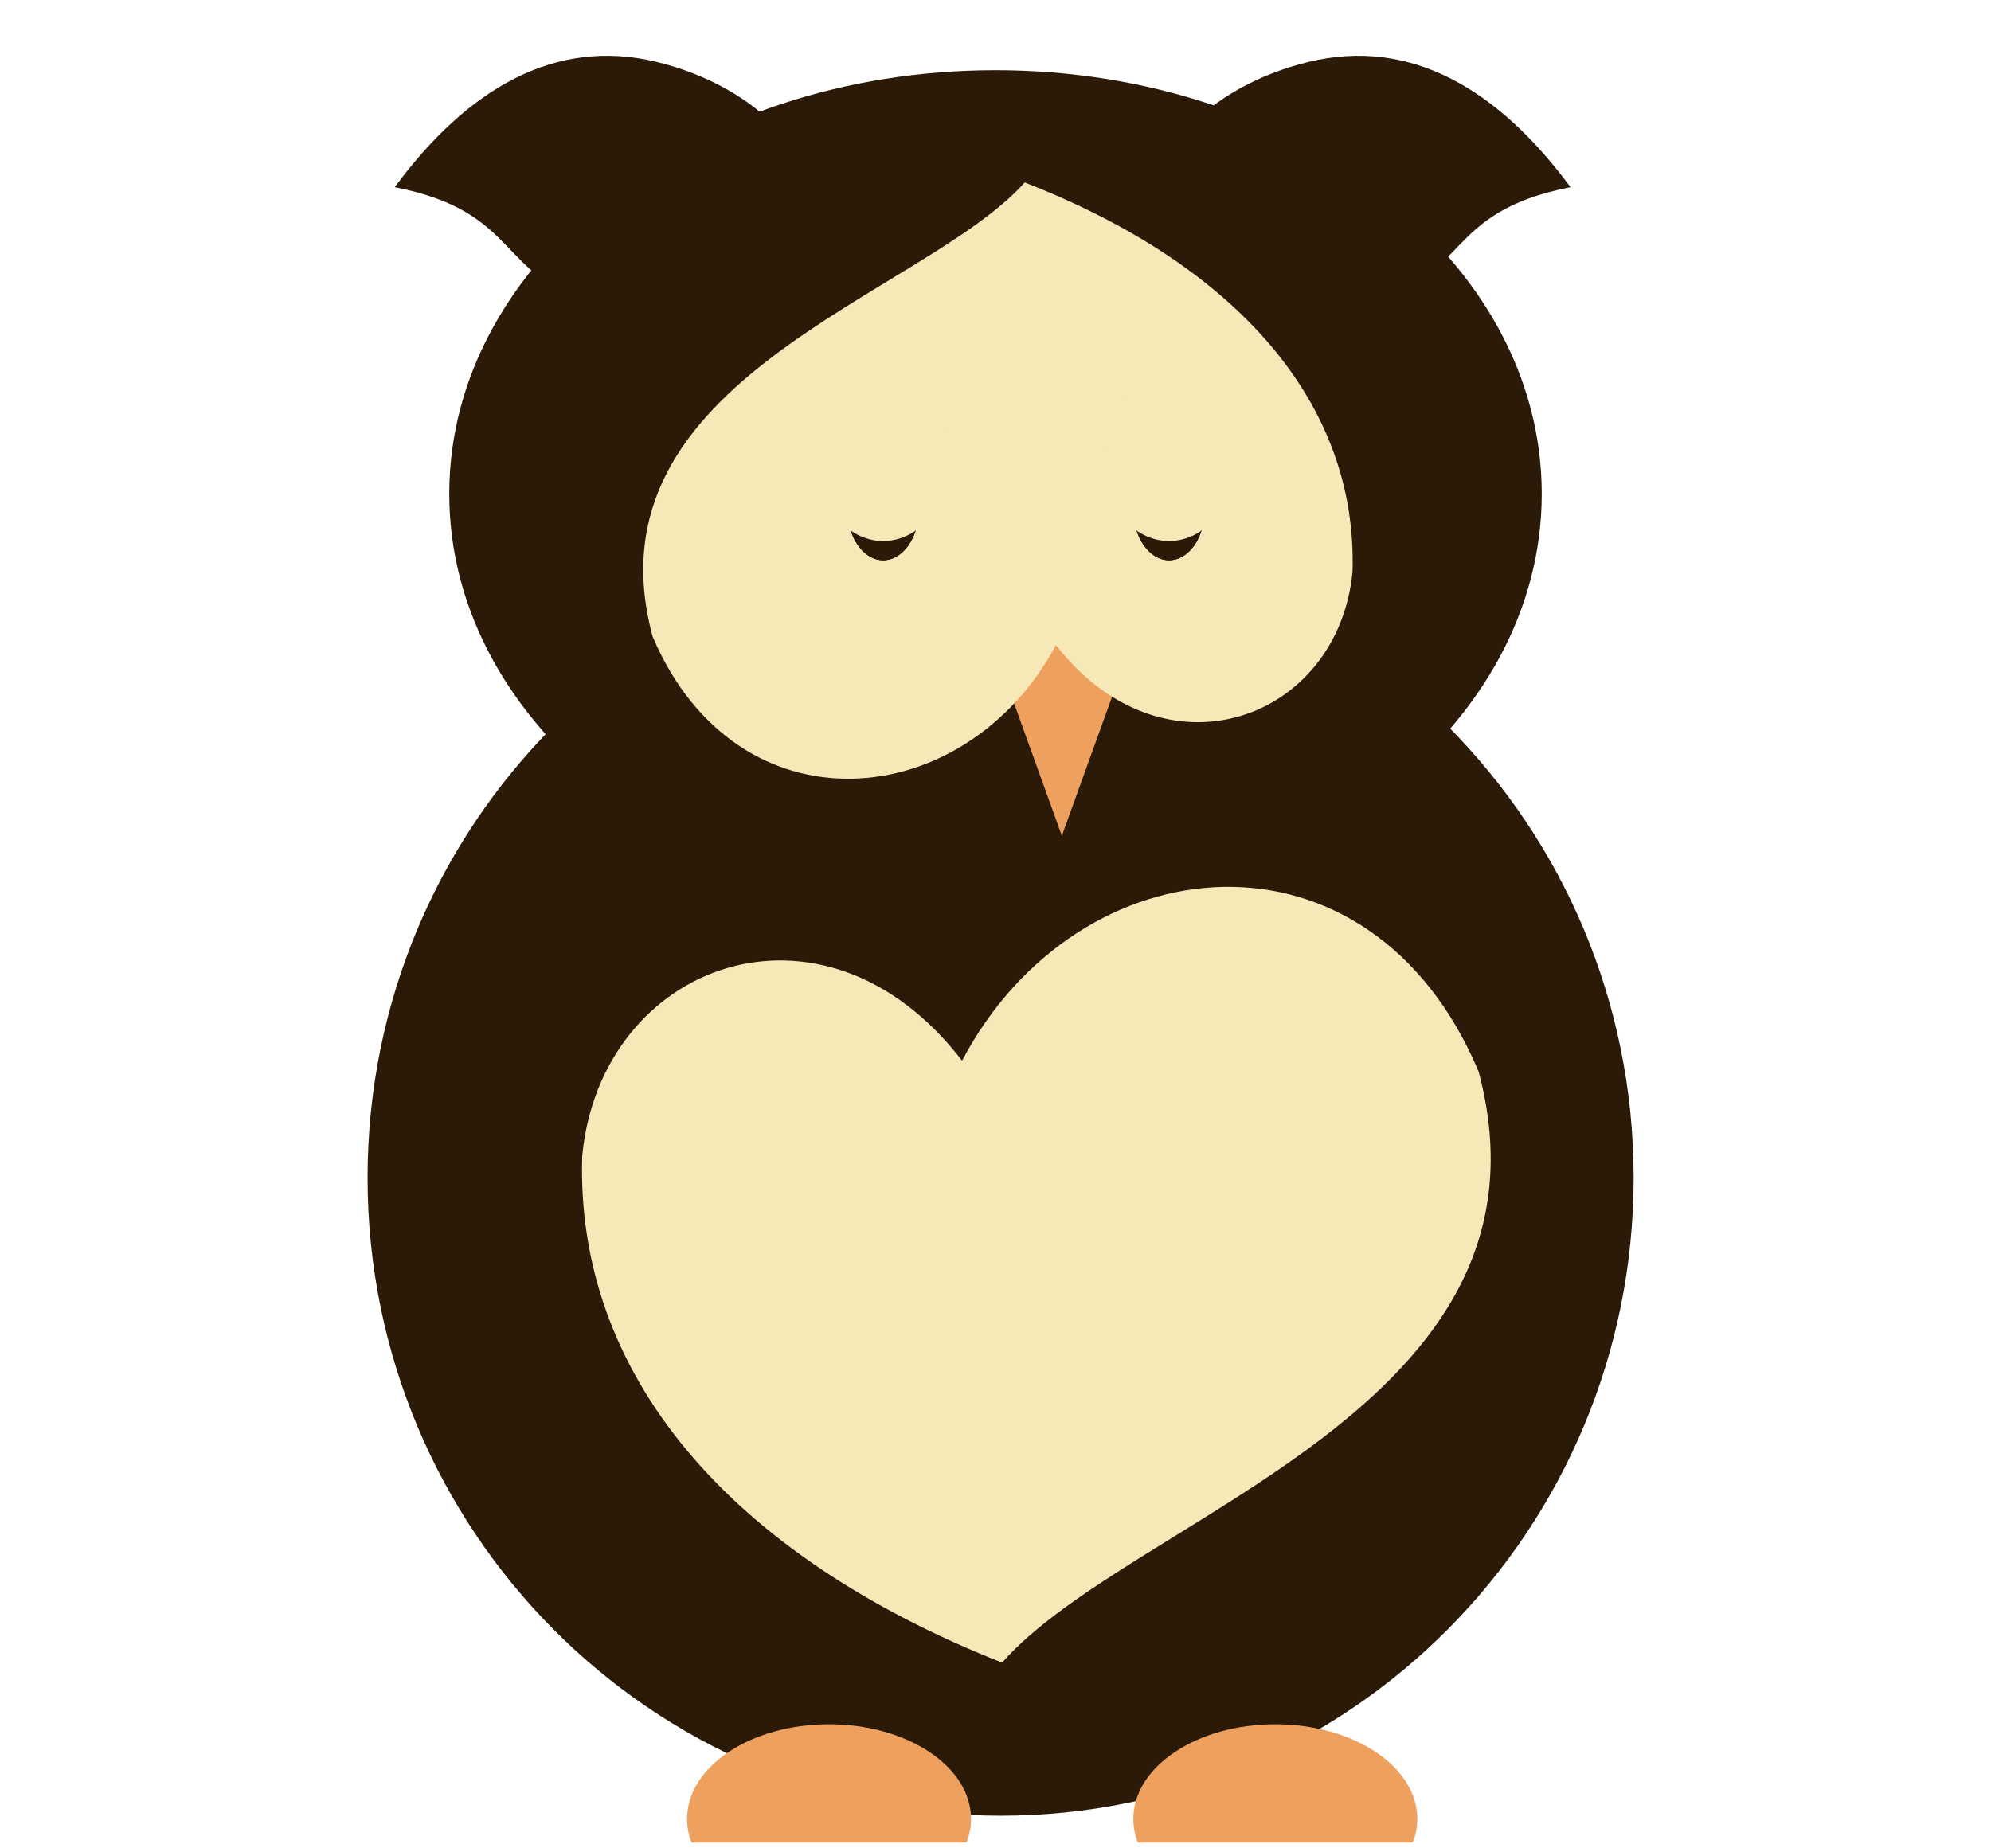
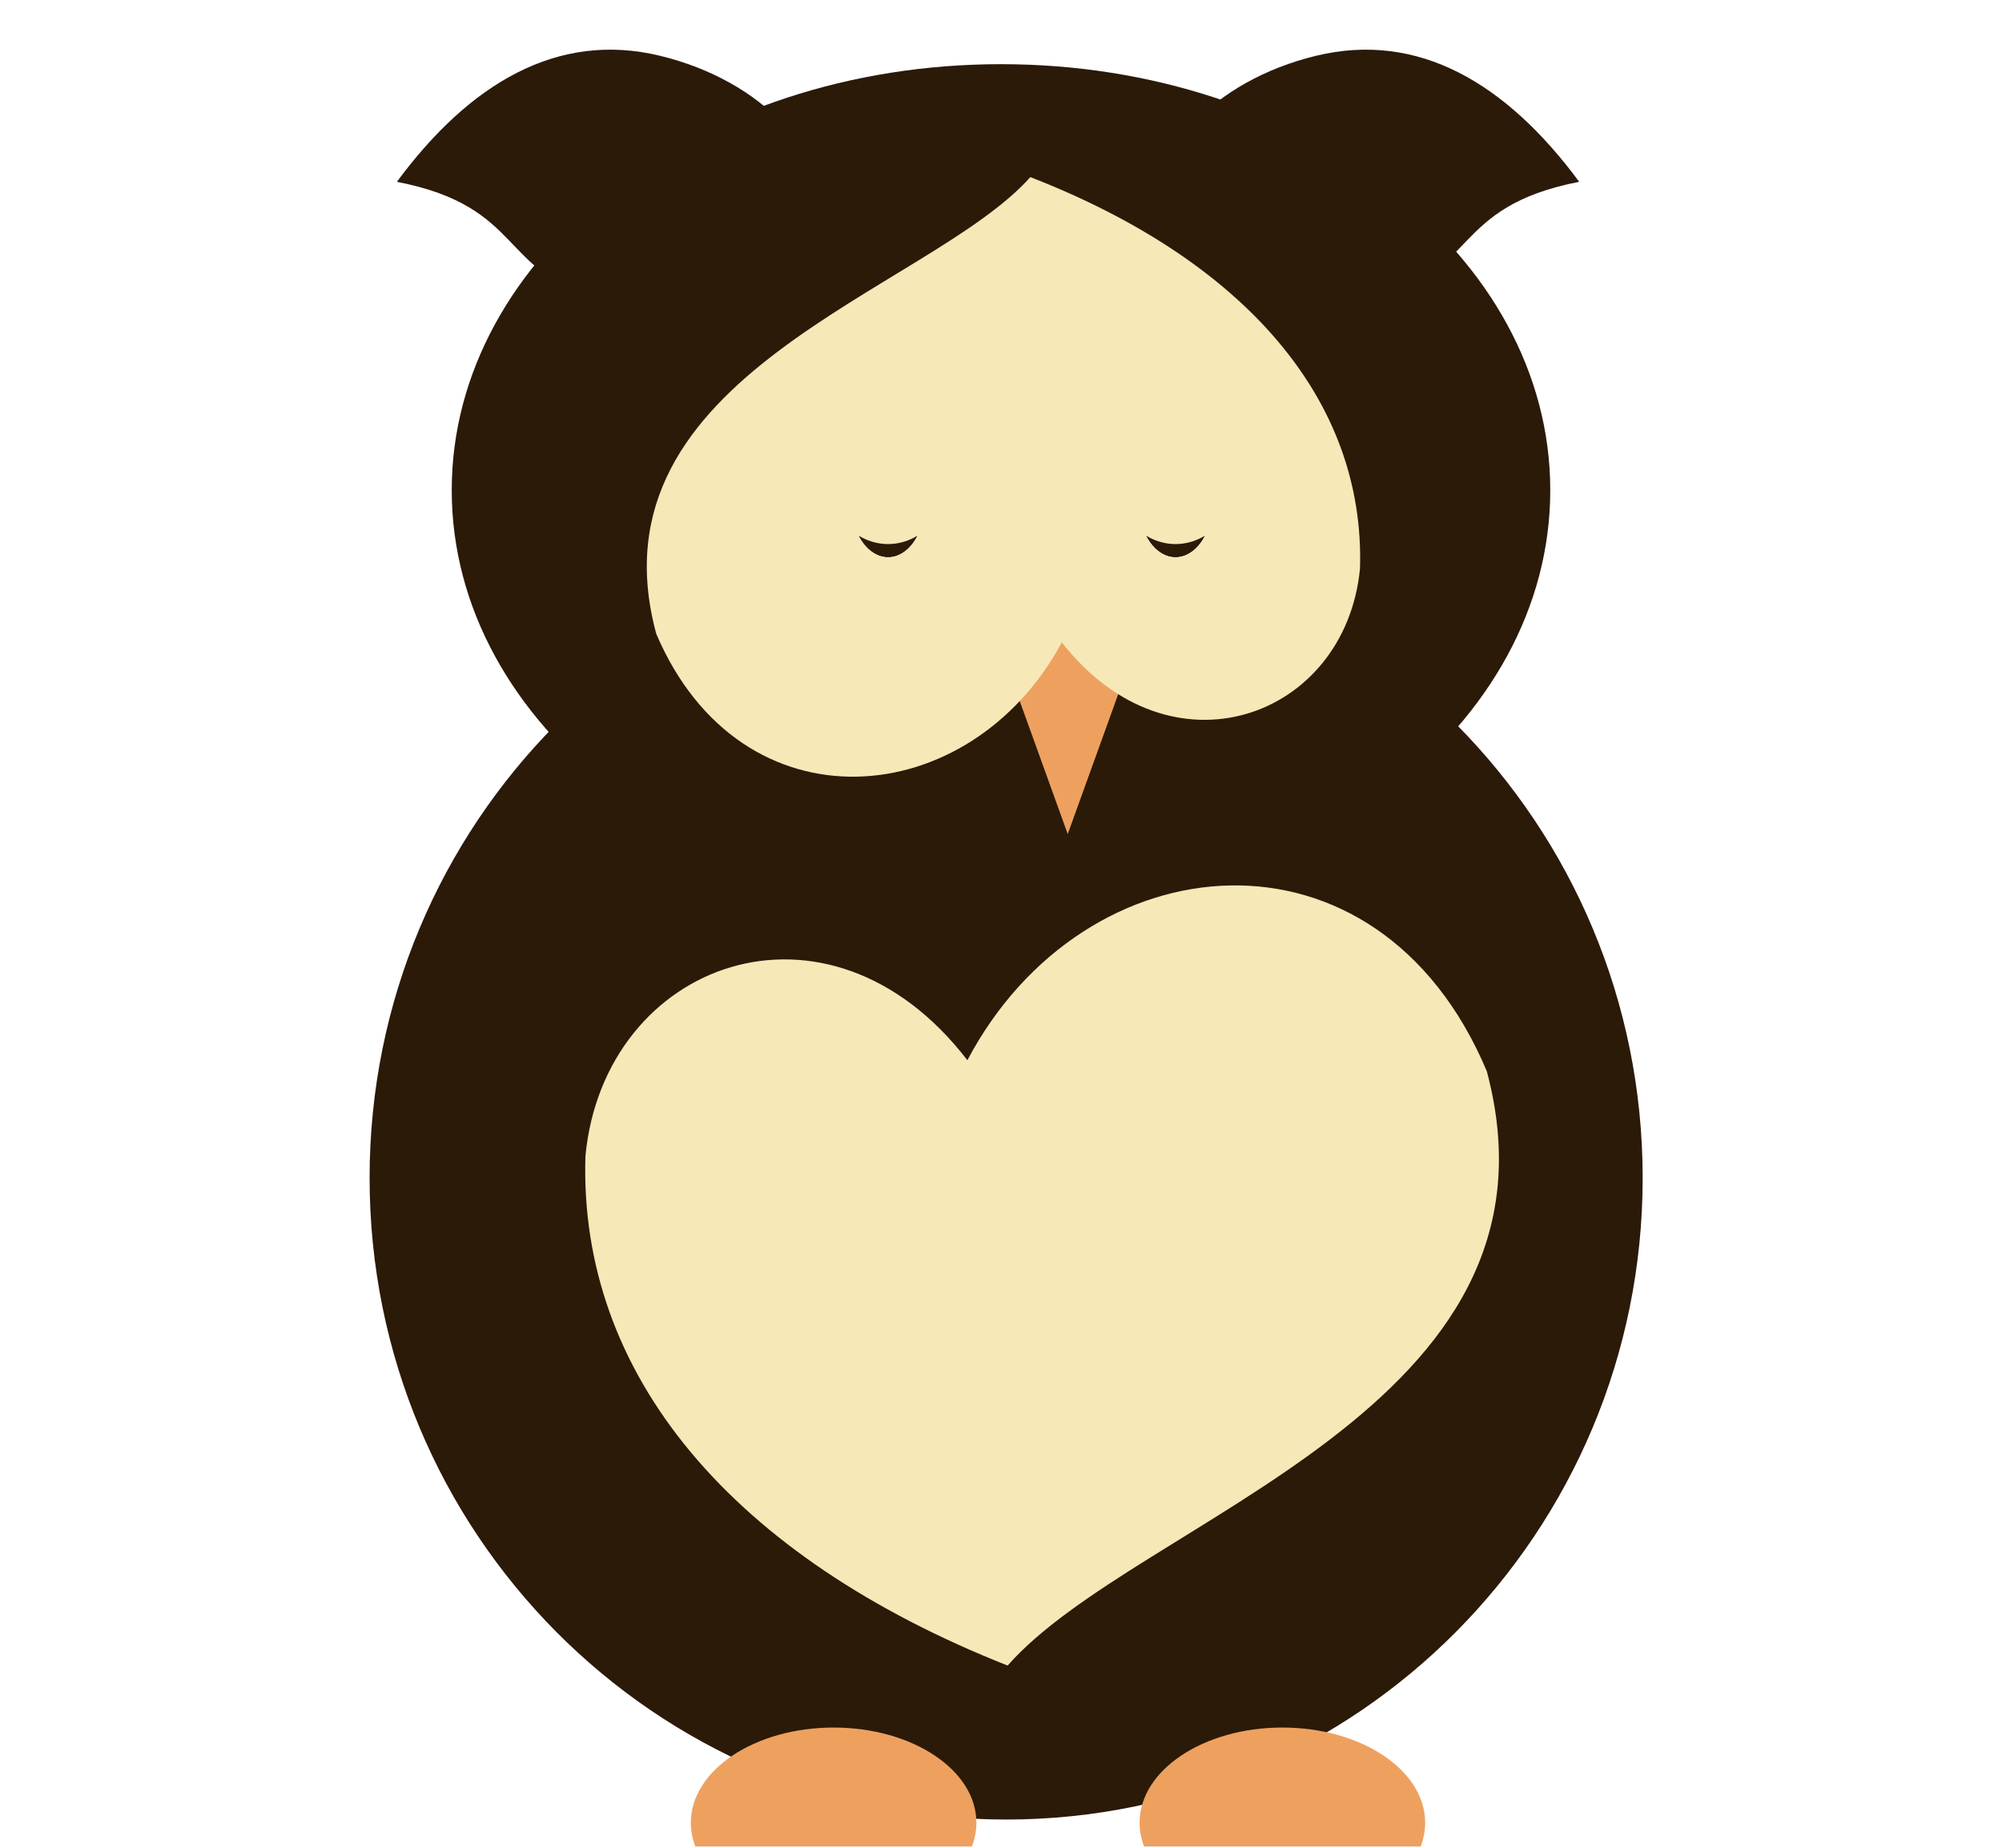
- <svg xmlns="http://www.w3.org/2000/svg" width="195" height="181" viewBox="0 0 195 181" fill="none">
-   <path d="M58.559 29.712C68.512 32.122 77.863 28.78 79.444 22.248C81.025 15.717 74.238 8.468 64.285 6.059C54.332 3.65 45.754 8.727 38.658 18.337C51.185 20.773 48.606 27.303 58.559 29.712Z" fill="#2B1A08" />
-   <path d="M133.916 29.712C123.963 32.122 114.612 28.78 113.031 22.248C111.45 15.717 118.237 8.468 128.19 6.059C138.143 3.65 146.721 8.727 153.817 18.337C141.29 20.773 143.869 27.303 133.916 29.712Z" fill="#2B1A08" />
-   <path fill-rule="evenodd" clip-rule="evenodd" d="M150.891 107.085C149.445 87.042 138.451 69.92 126.334 68.843C115.925 67.917 108.073 79.132 106.982 95.018C105.109 98.066 102.255 100.499 100.047 102.382C97.813 104.287 96.24 105.629 97.013 106.471C98.362 107.944 102.218 106.463 106.997 102.997L107.01 103.184C107.068 103.989 107.141 104.789 107.23 105.583C106.544 113.288 100.299 118.36 95.91 121.925C92.838 124.42 90.675 126.177 91.963 127.581C94.522 130.373 101.385 127.946 109.26 122.054C110.89 132.235 103.442 138.107 98.406 142.077C95.295 144.529 93.105 146.256 94.543 147.824C97.633 151.194 105.7 148.419 114.478 141.587C118.532 153.871 110.019 160.582 104.453 164.97C101.342 167.422 99.152 169.149 100.59 170.717C104.656 175.153 117.343 168.945 128.926 156.851C135.274 150.224 139.973 143.205 142.255 137.484C148.319 131.771 151.856 120.469 150.891 107.085Z" fill="#473111" />
-   <path fill-rule="evenodd" clip-rule="evenodd" d="M46.564 107.085C48.009 87.042 59.004 69.92 71.121 68.843C81.53 67.917 89.382 79.132 90.473 95.018C92.346 98.066 95.2 100.499 97.408 102.382C99.642 104.287 101.215 105.629 100.442 106.471C99.092 107.944 95.237 106.463 90.458 102.997L90.445 103.184C90.387 103.989 90.313 104.789 90.225 105.583C90.911 113.288 97.156 118.36 101.545 121.925C104.617 124.42 106.78 126.177 105.492 127.581C102.932 130.373 96.07 127.946 88.194 122.054C86.565 132.235 94.013 138.107 99.049 142.077C102.16 144.529 104.35 146.256 102.912 147.824C99.822 151.194 91.755 148.419 82.977 141.587C78.923 153.871 87.436 160.582 93.002 164.97C96.113 167.422 98.303 169.149 96.865 170.717C92.798 175.153 80.112 168.945 68.529 156.851C62.181 150.224 57.482 143.205 55.2 137.484C49.136 131.771 45.599 120.469 46.564 107.085Z" fill="#473111" />
-   <ellipse cx="97.5" cy="48.378" rx="53.5" ry="41.5" fill="#2B1A08" />
-   <ellipse cx="98" cy="115.378" rx="62" ry="62.5" fill="#2B1A08" />
-   <path d="M104 81.878L95.34 57.878L112.66 57.878L104 81.878Z" fill="#EEA15F" />
-   <path d="M132.466 56.032C131.048 70.592 114.024 76.789 103.422 63.2C94.536 79.776 72.212 81.792 63.924 62.379C57.054 37.067 90.43 29.004 100.36 17.878C121.267 26.017 132.989 39.606 132.466 56.032Z" fill="#F7E8B7" />
-   <ellipse cx="114.5" cy="49.878" rx="3.5" ry="5" fill="#2B1A08" />
-   <ellipse cx="114.5" cy="49.878" rx="3.5" ry="5" fill="#2B1A08" />
-   <ellipse cx="114.5" cy="49.878" rx="3.5" ry="5" fill="#2B1A08" />
-   <ellipse cx="86.5" cy="49.878" rx="3.5" ry="5" fill="#2B1A08" />
-   <ellipse cx="86.5" cy="49.878" rx="3.5" ry="5" fill="#2B1A08" />
-   <ellipse cx="86.5" cy="49.878" rx="3.5" ry="5" fill="#2B1A08" />
-   <path d="M57.022 113.235C58.839 94.291 80.644 86.228 94.225 103.909C105.605 82.341 134.201 79.719 144.817 104.977C153.616 137.911 110.866 148.403 98.146 162.878C71.367 152.289 56.352 134.608 57.022 113.235Z" fill="#F7E8B7" />
-   <path fill-rule="evenodd" clip-rule="evenodd" d="M94.665 180.505C94.951 179.764 95.103 178.987 95.103 178.187C95.103 173.067 88.877 168.916 81.196 168.916C73.516 168.916 67.29 173.067 67.29 178.187C67.29 178.987 67.442 179.764 67.728 180.505H94.665Z" fill="#EEA15F" />
-   <path fill-rule="evenodd" clip-rule="evenodd" d="M111.438 180.505C111.152 179.764 111 178.987 111 178.187C111 173.067 117.226 168.916 124.907 168.916C132.587 168.916 138.813 173.067 138.813 178.187C138.813 178.987 138.661 179.764 138.375 180.505H111.438Z" fill="#EEA15F" />
+ <svg xmlns="http://www.w3.org/2000/svg" width="195" height="180" viewBox="0 0 195 180" fill="none">
+   <path d="M58.559 29.086C68.512 31.495 77.863 28.154 79.444 21.622C81.025 15.091 74.238 7.842 64.285 5.433C54.332 3.023 45.754 8.101 38.658 17.711C51.185 20.147 48.606 26.677 58.559 29.086Z" fill="#2B1A08" />
+   <path d="M133.916 29.086C123.963 31.495 114.612 28.154 113.031 21.622C111.45 15.091 118.237 7.842 128.19 5.433C138.143 3.023 146.721 8.101 153.817 17.711C141.29 20.147 143.869 26.677 133.916 29.086Z" fill="#2B1A08" />
+   <path fill-rule="evenodd" clip-rule="evenodd" d="M150.891 106.459C149.445 86.416 138.451 69.294 126.334 68.216C115.925 67.291 108.073 78.506 106.982 94.392C105.109 97.439 102.255 99.873 100.047 101.756C97.813 103.661 96.24 105.003 97.013 105.845C98.362 107.317 102.218 105.837 106.997 102.371L107.01 102.558C107.068 103.363 107.141 104.163 107.23 104.957C106.544 112.662 100.299 117.734 95.91 121.299C92.838 123.794 90.675 125.551 91.963 126.955C94.522 129.747 101.385 127.32 109.26 121.428C110.89 131.609 103.442 137.481 98.406 141.451C95.295 143.903 93.105 145.63 94.543 147.198C97.633 150.568 105.7 147.793 114.478 140.96C118.532 153.245 110.019 159.956 104.453 164.344C101.342 166.796 99.152 168.523 100.59 170.091C104.656 174.527 117.343 168.319 128.926 156.225C135.274 149.598 139.973 142.579 142.255 136.858C148.319 131.145 151.856 119.843 150.891 106.459Z" fill="#473111" />
+   <path fill-rule="evenodd" clip-rule="evenodd" d="M46.564 106.459C48.009 86.416 59.004 69.294 71.121 68.216C81.53 67.291 89.382 78.506 90.473 94.392C92.346 97.439 95.2 99.873 97.408 101.756C99.642 103.661 101.215 105.003 100.442 105.845C99.092 107.317 95.237 105.837 90.458 102.371L90.445 102.558C90.387 103.363 90.313 104.163 90.225 104.957C90.911 112.662 97.156 117.734 101.545 121.299C104.617 123.794 106.78 125.551 105.492 126.955C102.932 129.747 96.07 127.32 88.194 121.428C86.565 131.609 94.013 137.481 99.049 141.451C102.16 143.903 104.35 145.63 102.912 147.198C99.822 150.568 91.755 147.793 82.977 140.96C78.923 153.245 87.436 159.956 93.002 164.344C96.113 166.796 98.303 168.523 96.865 170.091C92.798 174.527 80.112 168.319 68.529 156.225C62.181 149.598 57.482 142.579 55.2 136.858C49.136 131.145 45.599 119.843 46.564 106.459Z" fill="#473111" />
+   <ellipse cx="97.5" cy="47.752" rx="53.5" ry="41.5" fill="#2B1A08" />
+   <ellipse cx="98" cy="114.752" rx="62" ry="62.5" fill="#2B1A08" />
+   <path d="M104 81.252L95.34 57.252L112.66 57.252L104 81.252Z" fill="#EEA15F" />
+   <path d="M132.466 55.406C131.048 69.966 114.024 76.163 103.422 62.574C94.536 79.15 72.212 81.166 63.924 61.753C57.054 36.441 90.43 28.377 100.36 17.252C121.267 25.391 132.989 38.98 132.466 55.406Z" fill="#F7E8B7" />
+   <ellipse cx="114.5" cy="49.252" rx="3.5" ry="5" fill="#2B1A08" />
+   <ellipse cx="114.5" cy="49.252" rx="3.5" ry="5" fill="#2B1A08" />
+   <ellipse cx="114.5" cy="49.252" rx="3.5" ry="5" fill="#2B1A08" />
+   <ellipse cx="86.5" cy="49.252" rx="3.5" ry="5" fill="#2B1A08" />
+   <ellipse cx="86.5" cy="49.252" rx="3.5" ry="5" fill="#2B1A08" />
+   <ellipse cx="86.5" cy="49.252" rx="3.5" ry="5" fill="#2B1A08" />
+   <path d="M57.022 112.609C58.839 93.665 80.644 85.601 94.225 103.283C105.605 81.715 134.201 79.092 144.817 104.351C153.616 137.285 110.866 147.777 98.146 162.252C71.367 151.663 56.352 133.982 57.022 112.609Z" fill="#F7E8B7" />
+   <path fill-rule="evenodd" clip-rule="evenodd" d="M94.665 179.878C94.951 179.138 95.103 178.361 95.103 177.561C95.103 172.44 88.877 168.29 81.196 168.29C73.516 168.29 67.29 172.44 67.29 177.561C67.29 178.361 67.442 179.138 67.728 179.878H94.665Z" fill="#EEA15F" />
+   <path fill-rule="evenodd" clip-rule="evenodd" d="M111.438 179.878C111.152 179.138 111 178.361 111 177.561C111 172.44 117.226 168.29 124.907 168.29C132.587 168.29 138.813 172.44 138.813 177.561C138.813 178.361 138.661 179.138 138.375 179.878H111.438Z" fill="#EEA15F" />
  <ellipse cx="114.5" cy="45" rx="6.5" ry="8" fill="#F7E8B7" />
  <ellipse cx="86.5" cy="45" rx="6.5" ry="8" fill="#F7E8B7" />
</svg>
